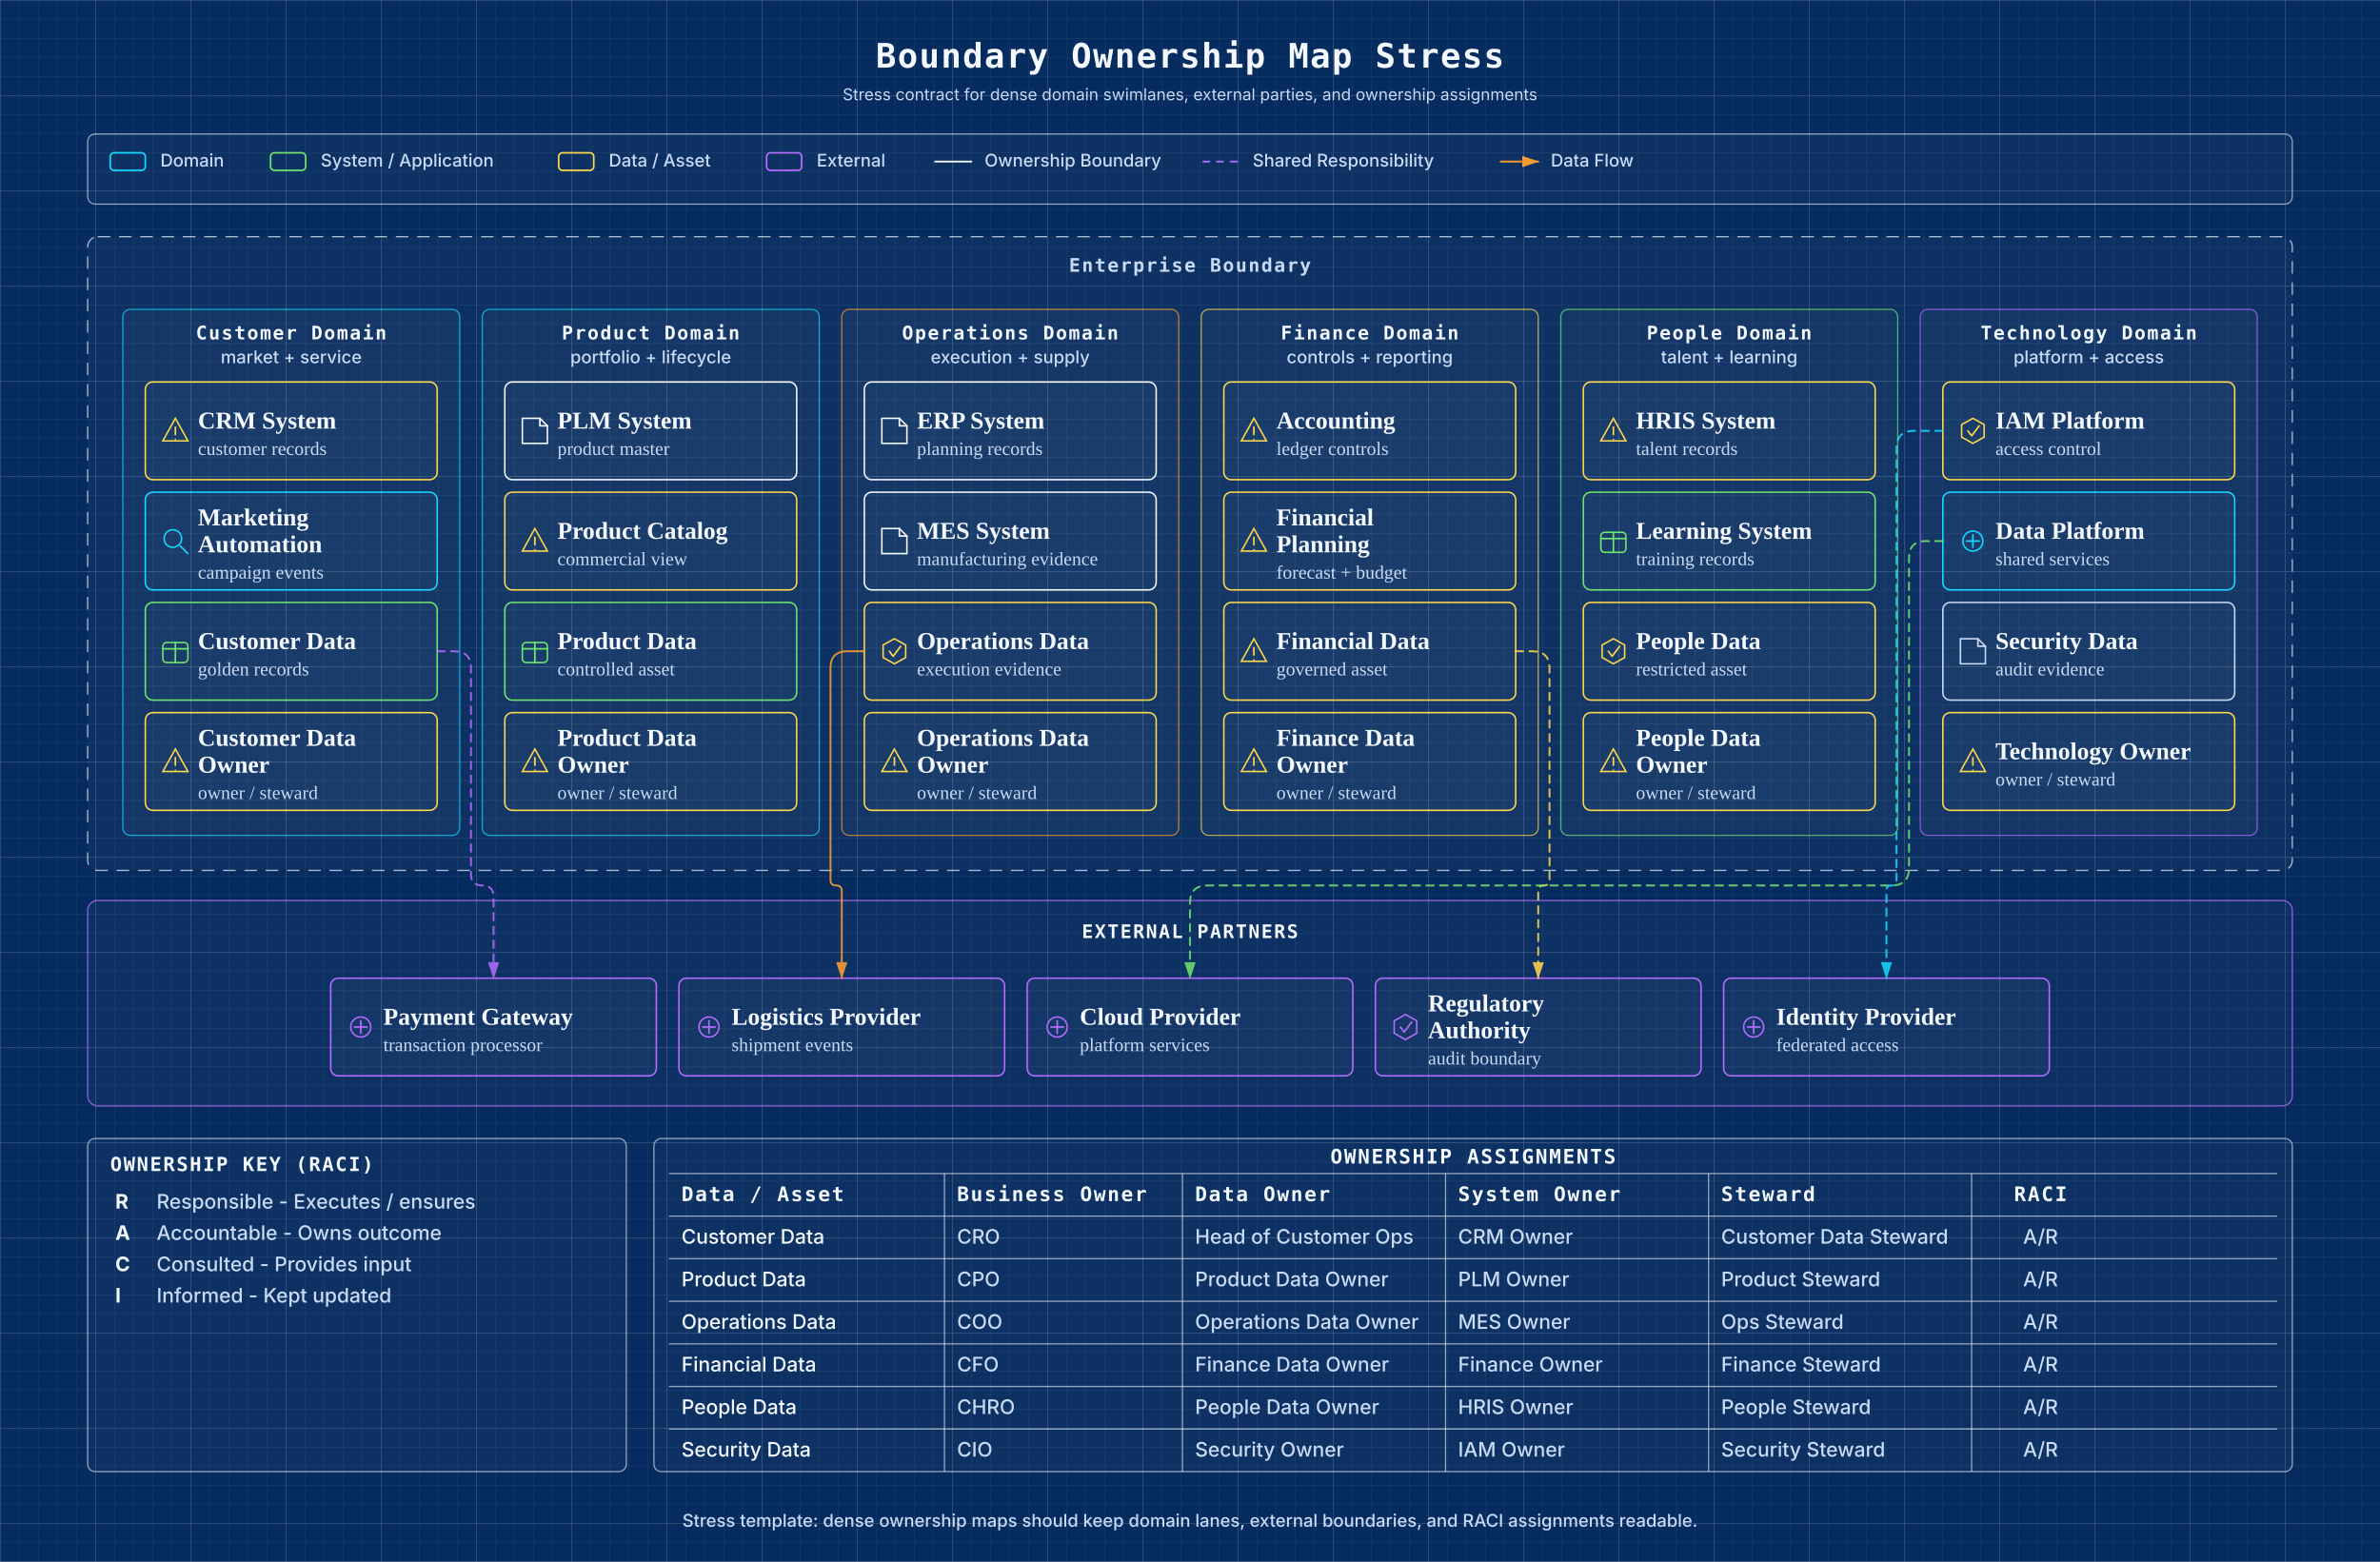
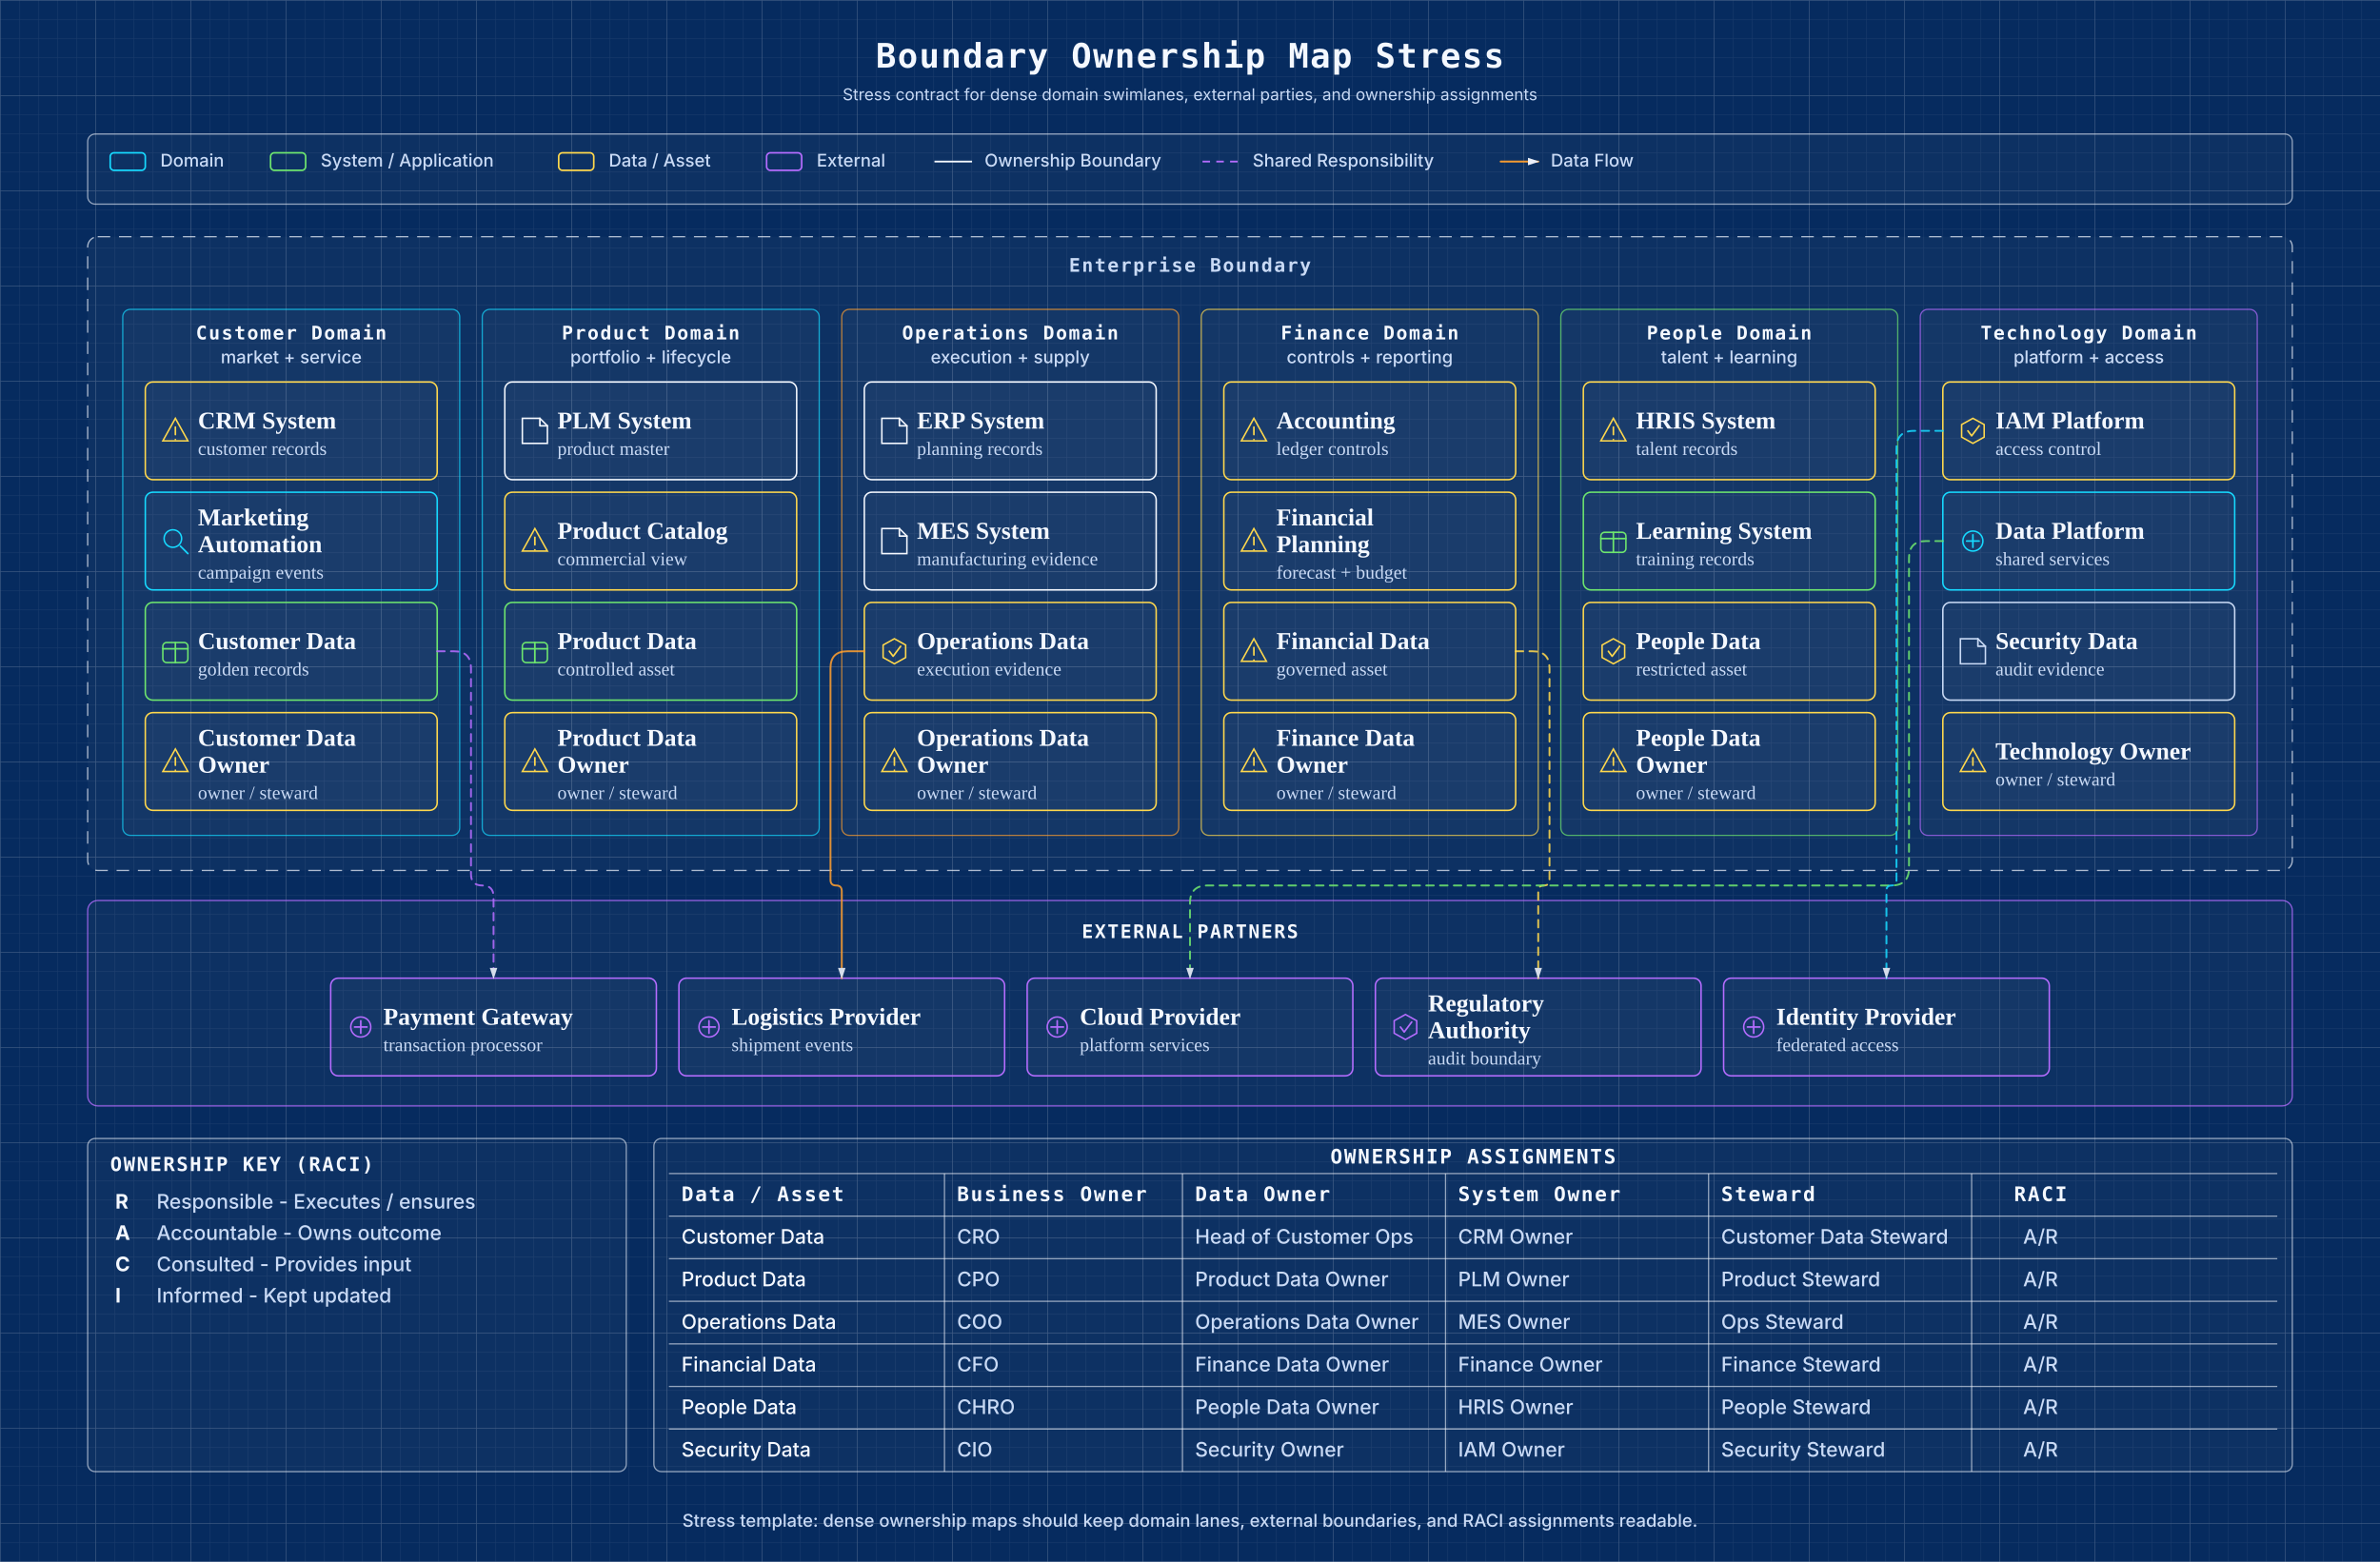
<svg xmlns="http://www.w3.org/2000/svg" width="1900" height="1247" viewBox="0 0 1900 1247" role="img" aria-label="Boundary Ownership Map Stress" data-style="accent-blueprint" data-diagram-type="boundary_ownership_map" data-variant="domain_ownership_matrix">
  <defs>
    <pattern id="blueprint-grid-small" width="15.2" height="15.2" patternUnits="userSpaceOnUse">
      <path d="M 15.2 0 H 0 V 15.2" fill="none" stroke="#FFFFFF" stroke-opacity="0.08" stroke-width="0.89" />
    </pattern>
    <pattern id="blueprint-grid" width="76" height="76" patternUnits="userSpaceOnUse">
      <rect width="76" height="76" fill="url(#blueprint-grid-small)" />
      <path d="M 76 0 H 0 V 76" fill="none" stroke="#FFFFFF" stroke-opacity="0.14" stroke-width="1.27" />
    </pattern>
-     <marker id="arrow" markerWidth="10" markerHeight="10" refX="8.5" refY="3" orient="auto" markerUnits="strokeWidth">
-       <path d="M0,0 L0,6 L9,3 z" fill="context-stroke" />
+     <marker id="arrow" markerWidth="9" markerHeight="9" refX="8.2" refY="3" orient="auto" markerUnits="userSpaceOnUse">
+       <path d="M0,0 L0,6 L9,3 z" fill="#F4F8FF" />
    </marker>
-     <marker id="arrow-fanout" markerWidth="10" markerHeight="10" refX="8.5" refY="3" orient="auto" markerUnits="strokeWidth">
-       <path d="M0,0 L0,6 L9,3 z" fill="context-stroke" />
+     <marker id="arrow-fanout" markerWidth="9" markerHeight="9" refX="8.2" refY="3" orient="auto" markerUnits="userSpaceOnUse">
+       <path d="M0,0 L0,6 L9,3 z" fill="#FF9F2E" />
    </marker>
-     <marker id="arrow-fanin" markerWidth="10" markerHeight="10" refX="8.5" refY="3" orient="auto" markerUnits="strokeWidth">
-       <path d="M0,0 L0,6 L9,3 z" fill="context-stroke" />
+     <marker id="arrow-fanin" markerWidth="9" markerHeight="9" refX="8.2" refY="3" orient="auto" markerUnits="userSpaceOnUse">
+       <path d="M0,0 L0,6 L9,3 z" fill="#6EE66E" />
    </marker>
    <style>
-     [data-style="accent-blueprint"] .title{font:700 27px IBM Plex Mono,JetBrains Mono,Consolas,monospace;fill:#F4F8FF;letter-spacing:.04em;text-transform:uppercase}
-     [data-style="accent-blueprint"] .subtitle{font:400 13px IBM Plex Sans,Inter,Roboto Condensed,DIN,Segoe UI,Aptos,Arial,sans-serif;fill:#C9DAF5}
-     [data-style="accent-blueprint"] .group-label{font:700 15px IBM Plex Mono,JetBrains Mono,Consolas,monospace;fill:#C9DAF5;letter-spacing:.08em;text-transform:uppercase}
-     [data-style="accent-blueprint"] .card-title{font:700 17px IBM Plex Sans,Inter,Roboto Condensed,DIN,Segoe UI,Aptos,Arial,sans-serif;fill:#F4F8FF}
-     [data-style="accent-blueprint"] .card-sub{font:500 13px IBM Plex Sans,Inter,Roboto Condensed,DIN,Segoe UI,Aptos,Arial,sans-serif;fill:#C9DAF5}
-     [data-style="accent-blueprint"] .edge{fill:none;stroke:#F4F8FF;stroke-width:1.5;stroke-linecap:round;stroke-linejoin:round;opacity:0.88}
-     [data-style="accent-blueprint"] .fanout{stroke:#FF9F2E;opacity:0.9}
-     [data-style="accent-blueprint"] .fanin{stroke:#6EE66E;opacity:0.9}
-     [data-style="accent-blueprint"] .route-shared{marker-end:none}
-     [data-style="accent-blueprint"] .edge-dashed{stroke-dasharray:6 5;opacity:0.68}
-     [data-style="accent-blueprint"] .note{font:500 14px IBM Plex Sans,Inter,Roboto Condensed,DIN,Segoe UI,Aptos,Arial,sans-serif;fill:#C9DAF5}
-     [data-style="accent-blueprint"] .mono{font-family:IBM Plex Mono,JetBrains Mono,Consolas,monospace}
-     [data-style="accent-blueprint"] .table-header{font:700 15.5px IBM Plex Mono,JetBrains Mono,Consolas,monospace;fill:#F4F8FF;letter-spacing:.08em;text-transform:uppercase}
-     [data-style="accent-blueprint"] .table-cell{font:500 17px IBM Plex Sans,Inter,Roboto Condensed,DIN,Segoe UI,Aptos,Arial,sans-serif;fill:#F4F8FF}
-     [data-style="accent-blueprint"] .table-cell-secondary{font:500 17px IBM Plex Sans,Inter,Roboto Condensed,DIN,Segoe UI,Aptos,Arial,sans-serif;fill:#C9DAF5}
-     [data-style="accent-blueprint"] .info-panel-title{font:700 15px IBM Plex Mono,JetBrains Mono,Consolas,monospace;fill:#F4F8FF;letter-spacing:.08em;text-transform:uppercase}
-     [data-style="accent-blueprint"] .info-panel-item{font:500 14px IBM Plex Sans,Inter,Roboto Condensed,DIN,Segoe UI,Aptos,Arial,sans-serif;fill:#C9DAF5}
-     [data-style="accent-blueprint"] .tree-level-label{font:700 15px IBM Plex Mono,JetBrains Mono,Consolas,monospace;fill:#C9DAF5;letter-spacing:.08em;text-transform:uppercase}
-     [data-style="accent-blueprint"] .hub-label{font:700 15px IBM Plex Mono,JetBrains Mono,Consolas,monospace;fill:#C9DAF5;letter-spacing:.08em;text-transform:uppercase}
-     [data-style="accent-blueprint"] .icon-line{fill:none;stroke-width:1.3;stroke-linecap:round;stroke-linejoin:round}
+     [data-style=accent-blueprint] .title{font:700 27px IBM Plex Mono,JetBrains Mono,Consolas,monospace;fill:#F4F8FF;letter-spacing:.04em;text-transform:uppercase}
+     [data-style=accent-blueprint] .subtitle{font:400 13px IBM Plex Sans,Inter,Roboto Condensed,DIN,Segoe UI,Aptos,Arial,sans-serif;fill:#C9DAF5}
+     [data-style=accent-blueprint] .group-label{font:700 15px IBM Plex Mono,JetBrains Mono,Consolas,monospace;fill:#C9DAF5;letter-spacing:.08em;text-transform:uppercase}
+     [data-style=accent-blueprint] .card-title{font:700 17px IBM Plex Sans,Inter,Roboto Condensed,DIN,Segoe UI,Aptos,Arial,sans-serif;fill:#F4F8FF}
+     [data-style=accent-blueprint] .card-sub{font:500 13px IBM Plex Sans,Inter,Roboto Condensed,DIN,Segoe UI,Aptos,Arial,sans-serif;fill:#C9DAF5}
+     [data-style=accent-blueprint] .edge{fill:none;stroke:#F4F8FF;stroke-width:1.5;stroke-linecap:round;stroke-linejoin:round;opacity:0.88}
+     [data-style=accent-blueprint] .fanout{stroke:#FF9F2E;opacity:0.9}
+     [data-style=accent-blueprint] .fanin{stroke:#6EE66E;opacity:0.9}
+     [data-style=accent-blueprint] .route-shared{marker-end:none}
+     [data-style=accent-blueprint] .edge-dashed{stroke-dasharray:6 5;opacity:0.68}
+     [data-style=accent-blueprint] .note{font:500 14px IBM Plex Sans,Inter,Roboto Condensed,DIN,Segoe UI,Aptos,Arial,sans-serif;fill:#C9DAF5}
+     [data-style=accent-blueprint] .mono{font-family:IBM Plex Mono,JetBrains Mono,Consolas,monospace}
+     [data-style=accent-blueprint] .table-header{font:700 15.5px IBM Plex Mono,JetBrains Mono,Consolas,monospace;fill:#F4F8FF;letter-spacing:.08em;text-transform:uppercase}
+     [data-style=accent-blueprint] .table-cell{font:500 17px IBM Plex Sans,Inter,Roboto Condensed,DIN,Segoe UI,Aptos,Arial,sans-serif;fill:#F4F8FF}
+     [data-style=accent-blueprint] .table-cell-secondary{font:500 17px IBM Plex Sans,Inter,Roboto Condensed,DIN,Segoe UI,Aptos,Arial,sans-serif;fill:#C9DAF5}
+     [data-style=accent-blueprint] .info-panel-title{font:700 15px IBM Plex Mono,JetBrains Mono,Consolas,monospace;fill:#F4F8FF;letter-spacing:.08em;text-transform:uppercase}
+     [data-style=accent-blueprint] .info-panel-item{font:500 14px IBM Plex Sans,Inter,Roboto Condensed,DIN,Segoe UI,Aptos,Arial,sans-serif;fill:#C9DAF5}
+     [data-style=accent-blueprint] .tree-level-label{font:700 15px IBM Plex Mono,JetBrains Mono,Consolas,monospace;fill:#C9DAF5;letter-spacing:.08em;text-transform:uppercase}
+     [data-style=accent-blueprint] .hub-label{font:700 15px IBM Plex Mono,JetBrains Mono,Consolas,monospace;fill:#C9DAF5;letter-spacing:.08em;text-transform:uppercase}
+     [data-style=accent-blueprint] .icon-line{fill:none;stroke-width:1.3;stroke-linecap:round;stroke-linejoin:round}
  </style>
  </defs>
  <rect x="0" y="0" width="1900" height="1247" rx="0" fill="#062B5F" />
  <rect x="0" y="0" width="1900" height="1247" rx="0" fill="url(#blueprint-grid)" opacity="1" />
  <text x="950.0" y="54" text-anchor="middle" class="title">Boundary Ownership Map Stress</text>
  <text x="950.0" y="80.0" text-anchor="middle" class="subtitle">Stress contract for dense domain swimlanes, external parties, and ownership assignments</text>
  <rect x="70" y="107" width="1760" height="56" rx="6" fill="#FFFFFF" fill-opacity="0.03" stroke="#F4F8FF" stroke-opacity="0.58" stroke-width="1" />
  <rect x="88" y="122" width="28" height="14" rx="3" fill="none" stroke="#16D9FF" stroke-width="1.3" />
  <text x="128" y="133" class="note" style="font-size:14px">Domain</text>
  <rect x="216" y="122" width="28" height="14" rx="3" fill="none" stroke="#6EE66E" stroke-width="1.3" />
  <text x="256" y="133" class="note" style="font-size:14px">System / Application</text>
  <rect x="446" y="122" width="28" height="14" rx="3" fill="none" stroke="#FFD84D" stroke-width="1.3" />
  <text x="486" y="133" class="note" style="font-size:14px">Data / Asset</text>
  <rect x="612" y="122" width="28" height="14" rx="3" fill="none" stroke="#B56CFF" stroke-width="1.3" />
  <text x="652" y="133" class="note" style="font-size:14px">External</text>
  <line x1="746" y1="129" x2="776" y2="129" stroke="#F4F8FF" stroke-width="1.4" />
  <text x="786" y="133" class="note" style="font-size:14px">Ownership Boundary</text>
  <line x1="960" y1="129" x2="990" y2="129" stroke="#B56CFF" stroke-width="1.4" stroke-dasharray="6 5" />
  <text x="1000" y="133" class="note" style="font-size:14px">Shared Responsibility</text>
-   <path d="M 1198 129 L 1228 129" class="edge" marker-end="url(#arrow)" style="stroke:#FF9F2E;opacity:0.95" />
+   <path d="M 1198 129 L 1228 129" class="edge" fill="none" marker-end="url(#arrow)" style="stroke:#FF9F2E;opacity:0.95" />
  <text x="1238" y="133" class="note" style="font-size:14px">Data Flow</text>
  <rect x="70" y="189" width="1760" height="506" rx="8" fill="#FFFFFF" fill-opacity="0.03" stroke="#F4F8FF" stroke-opacity="0.7" stroke-width="1" stroke-dasharray="10 7" />
  <text x="950.0" y="217" text-anchor="middle" class="group-label">Enterprise Boundary</text>
  <rect x="98.0" y="247" width="269.0" height="420" rx="6" fill="#FFFFFF" fill-opacity="0.03" stroke="#16D9FF" stroke-opacity="0.7" stroke-width="1" />
  <text x="232.5" y="271" text-anchor="middle" class="group-label" style="fill:#F4F8FF">Customer Domain</text>
  <text x="232.5" y="290" text-anchor="middle" class="note" style="font-size:14px">market + service</text>
  <g id="matrix-item-crm" class="boundary-matrix-item" data-kind="registry">
    <rect x="116.0" y="305" width="233.0" height="78" rx="6" fill="#FFFFFF" fill-opacity="0.03" stroke="#FFD84D" stroke-width="1.2" />
    <path d="M140.0,334.0 L150.0,352.0 H130.0 Z" fill="none" stroke="#FFD84D" stroke-width="1.2" />
    <path d="M140.0,341.0 V347.0 M140.0,351.0 V351.0" class="icon-line" stroke="#FFD84D" />
    <text x="158.0" y="342.22" text-anchor="start" class="matrix-title" style="font-size:19.4px;font-weight:700;fill:#F4F8FF">CRM System</text>
    <text x="158.0" y="363.22" text-anchor="start" class="matrix-sub" style="font-size:15px;font-weight:500;fill:#C9DAF5">customer records</text>
  </g>
  <g id="matrix-item-marketing" class="boundary-matrix-item" data-kind="query">
    <rect x="116.0" y="393" width="233.0" height="78" rx="6" fill="#FFFFFF" fill-opacity="0.03" stroke="#16D9FF" stroke-width="1.2" />
    <circle cx="138.0" cy="430.0" r="7" fill="none" stroke="#16D9FF" stroke-width="1.2" />
    <path d="M144.0,436.0 L150.0,442.0" class="icon-line" stroke="#16D9FF" />
    <text x="158.0" y="419.5" text-anchor="start" class="matrix-title" style="font-size:19.4px;font-weight:700;fill:#F4F8FF">Marketing</text>
    <text x="158.0" y="440.94" text-anchor="start" class="matrix-title" style="font-size:19.4px;font-weight:700;fill:#F4F8FF">Automation</text>
    <text x="158.0" y="461.94" text-anchor="start" class="matrix-sub" style="font-size:15px;font-weight:500;fill:#C9DAF5">campaign events</text>
  </g>
  <g id="matrix-item-customer_data" class="boundary-matrix-item" data-kind="package">
    <rect x="116.0" y="481" width="233.0" height="78" rx="6" fill="#FFFFFF" fill-opacity="0.03" stroke="#6EE66E" stroke-width="1.2" />
    <rect x="130.0" y="513.0" width="20" height="16" rx="3" fill="none" stroke="#6EE66E" stroke-width="1.2" />
    <path d="M130.0,518.0 H150.0 M140.0,513.0 V529.0" class="icon-line" stroke="#6EE66E" />
    <text x="158.0" y="518.22" text-anchor="start" class="matrix-title" style="font-size:19.4px;font-weight:700;fill:#F4F8FF">Customer Data</text>
    <text x="158.0" y="539.22" text-anchor="start" class="matrix-sub" style="font-size:15px;font-weight:500;fill:#C9DAF5">golden records</text>
  </g>
  <g id="matrix-item-customer_owner" class="boundary-matrix-item" data-kind="quality">
    <rect x="116.0" y="569" width="233.0" height="78" rx="6" fill="#FFFFFF" fill-opacity="0.03" stroke="#FFD84D" stroke-width="1.2" />
    <path d="M140.0,598.0 L150.0,616.0 H130.0 Z" fill="none" stroke="#FFD84D" stroke-width="1.2" />
    <path d="M140.0,605.0 V611.0 M140.0,615.0 V615.0" class="icon-line" stroke="#FFD84D" />
    <text x="158.0" y="595.5" text-anchor="start" class="matrix-title" style="font-size:19.4px;font-weight:700;fill:#F4F8FF">Customer Data</text>
    <text x="158.0" y="616.94" text-anchor="start" class="matrix-title" style="font-size:19.4px;font-weight:700;fill:#F4F8FF">Owner</text>
    <text x="158.0" y="637.94" text-anchor="start" class="matrix-sub" style="font-size:15px;font-weight:500;fill:#C9DAF5">owner / steward</text>
  </g>
  <rect x="385.0" y="247" width="269.0" height="420" rx="6" fill="#FFFFFF" fill-opacity="0.03" stroke="#16D9FF" stroke-opacity="0.7" stroke-width="1" />
  <text x="519.5" y="271" text-anchor="middle" class="group-label" style="fill:#F4F8FF">Product Domain</text>
  <text x="519.5" y="290" text-anchor="middle" class="note" style="font-size:14px">portfolio + lifecycle</text>
  <g id="matrix-item-plm" class="boundary-matrix-item" data-kind="source">
    <rect x="403.0" y="305" width="233.0" height="78" rx="6" fill="#FFFFFF" fill-opacity="0.03" stroke="#F4F8FF" stroke-width="1.2" />
    <path d="M417.0,334.0 H431.0 L437.0,340.0 V354.0 H417.0 Z" fill="none" stroke="#F4F8FF" stroke-width="1.2" />
    <path d="M431.0,334.0 V340.0 H437.0" class="icon-line" stroke="#F4F8FF" />
    <text x="445.0" y="342.22" text-anchor="start" class="matrix-title" style="font-size:19.4px;font-weight:700;fill:#F4F8FF">PLM System</text>
    <text x="445.0" y="363.22" text-anchor="start" class="matrix-sub" style="font-size:15px;font-weight:500;fill:#C9DAF5">product master</text>
  </g>
  <g id="matrix-item-product_catalog" class="boundary-matrix-item" data-kind="registry">
    <rect x="403.0" y="393" width="233.0" height="78" rx="6" fill="#FFFFFF" fill-opacity="0.03" stroke="#FFD84D" stroke-width="1.2" />
    <path d="M427.0,422.0 L437.0,440.0 H417.0 Z" fill="none" stroke="#FFD84D" stroke-width="1.2" />
    <path d="M427.0,429.0 V435.0 M427.0,439.0 V439.0" class="icon-line" stroke="#FFD84D" />
    <text x="445.0" y="430.22" text-anchor="start" class="matrix-title" style="font-size:19.4px;font-weight:700;fill:#F4F8FF">Product Catalog</text>
    <text x="445.0" y="451.22" text-anchor="start" class="matrix-sub" style="font-size:15px;font-weight:500;fill:#C9DAF5">commercial view</text>
  </g>
  <g id="matrix-item-product_data" class="boundary-matrix-item" data-kind="package">
    <rect x="403.0" y="481" width="233.0" height="78" rx="6" fill="#FFFFFF" fill-opacity="0.03" stroke="#6EE66E" stroke-width="1.2" />
    <rect x="417.0" y="513.0" width="20" height="16" rx="3" fill="none" stroke="#6EE66E" stroke-width="1.2" />
    <path d="M417.0,518.0 H437.0 M427.0,513.0 V529.0" class="icon-line" stroke="#6EE66E" />
    <text x="445.0" y="518.22" text-anchor="start" class="matrix-title" style="font-size:19.4px;font-weight:700;fill:#F4F8FF">Product Data</text>
    <text x="445.0" y="539.22" text-anchor="start" class="matrix-sub" style="font-size:15px;font-weight:500;fill:#C9DAF5">controlled asset</text>
  </g>
  <g id="matrix-item-product_owner" class="boundary-matrix-item" data-kind="quality">
    <rect x="403.0" y="569" width="233.0" height="78" rx="6" fill="#FFFFFF" fill-opacity="0.03" stroke="#FFD84D" stroke-width="1.2" />
    <path d="M427.0,598.0 L437.0,616.0 H417.0 Z" fill="none" stroke="#FFD84D" stroke-width="1.2" />
    <path d="M427.0,605.0 V611.0 M427.0,615.0 V615.0" class="icon-line" stroke="#FFD84D" />
    <text x="445.0" y="595.5" text-anchor="start" class="matrix-title" style="font-size:19.4px;font-weight:700;fill:#F4F8FF">Product Data</text>
    <text x="445.0" y="616.94" text-anchor="start" class="matrix-title" style="font-size:19.4px;font-weight:700;fill:#F4F8FF">Owner</text>
    <text x="445.0" y="637.94" text-anchor="start" class="matrix-sub" style="font-size:15px;font-weight:500;fill:#C9DAF5">owner / steward</text>
  </g>
  <rect x="672.0" y="247" width="269.0" height="420" rx="6" fill="#FFFFFF" fill-opacity="0.03" stroke="#FF9F2E" stroke-opacity="0.7" stroke-width="1" />
  <text x="806.5" y="271" text-anchor="middle" class="group-label" style="fill:#F4F8FF">Operations Domain</text>
  <text x="806.5" y="290" text-anchor="middle" class="note" style="font-size:14px">execution + supply</text>
  <g id="matrix-item-erp" class="boundary-matrix-item" data-kind="source">
    <rect x="690.0" y="305" width="233.0" height="78" rx="6" fill="#FFFFFF" fill-opacity="0.03" stroke="#F4F8FF" stroke-width="1.2" />
    <path d="M704.0,334.0 H718.0 L724.0,340.0 V354.0 H704.0 Z" fill="none" stroke="#F4F8FF" stroke-width="1.2" />
    <path d="M718.0,334.0 V340.0 H724.0" class="icon-line" stroke="#F4F8FF" />
    <text x="732.0" y="342.22" text-anchor="start" class="matrix-title" style="font-size:19.4px;font-weight:700;fill:#F4F8FF">ERP System</text>
    <text x="732.0" y="363.22" text-anchor="start" class="matrix-sub" style="font-size:15px;font-weight:500;fill:#C9DAF5">planning records</text>
  </g>
  <g id="matrix-item-mes" class="boundary-matrix-item" data-kind="source">
    <rect x="690.0" y="393" width="233.0" height="78" rx="6" fill="#FFFFFF" fill-opacity="0.03" stroke="#F4F8FF" stroke-width="1.2" />
    <path d="M704.0,422.0 H718.0 L724.0,428.0 V442.0 H704.0 Z" fill="none" stroke="#F4F8FF" stroke-width="1.2" />
    <path d="M718.0,422.0 V428.0 H724.0" class="icon-line" stroke="#F4F8FF" />
    <text x="732.0" y="430.22" text-anchor="start" class="matrix-title" style="font-size:19.4px;font-weight:700;fill:#F4F8FF">MES System</text>
    <text x="732.0" y="451.22" text-anchor="start" class="matrix-sub" style="font-size:15px;font-weight:500;fill:#C9DAF5">manufacturing evidence</text>
  </g>
  <g id="matrix-item-operations_data" class="boundary-matrix-item" data-kind="risk">
    <rect x="690.0" y="481" width="233.0" height="78" rx="6" fill="#FFFFFF" fill-opacity="0.03" stroke="#FFD84D" stroke-width="1.2" />
    <path d="M714.0,510.0 L723.0,515.0 V525.0 L714.0,530.0 L705.0,525.0 V515.0 Z" fill="none" stroke="#FFD84D" stroke-width="1.2" />
    <path d="M710.0,520.0 L713.0,524.0 L719.0,516.0" class="icon-line" stroke="#FFD84D" />
    <text x="732.0" y="518.22" text-anchor="start" class="matrix-title" style="font-size:19.4px;font-weight:700;fill:#F4F8FF">Operations Data</text>
    <text x="732.0" y="539.22" text-anchor="start" class="matrix-sub" style="font-size:15px;font-weight:500;fill:#C9DAF5">execution evidence</text>
  </g>
  <g id="matrix-item-operations_owner" class="boundary-matrix-item" data-kind="quality">
    <rect x="690.0" y="569" width="233.0" height="78" rx="6" fill="#FFFFFF" fill-opacity="0.03" stroke="#FFD84D" stroke-width="1.2" />
    <path d="M714.0,598.0 L724.0,616.0 H704.0 Z" fill="none" stroke="#FFD84D" stroke-width="1.2" />
    <path d="M714.0,605.0 V611.0 M714.0,615.0 V615.0" class="icon-line" stroke="#FFD84D" />
    <text x="732.0" y="595.5" text-anchor="start" class="matrix-title" style="font-size:19.4px;font-weight:700;fill:#F4F8FF">Operations Data</text>
    <text x="732.0" y="616.94" text-anchor="start" class="matrix-title" style="font-size:19.4px;font-weight:700;fill:#F4F8FF">Owner</text>
    <text x="732.0" y="637.94" text-anchor="start" class="matrix-sub" style="font-size:15px;font-weight:500;fill:#C9DAF5">owner / steward</text>
  </g>
  <rect x="959.0" y="247" width="269.0" height="420" rx="6" fill="#FFFFFF" fill-opacity="0.03" stroke="#FFD84D" stroke-opacity="0.7" stroke-width="1" />
  <text x="1093.5" y="271" text-anchor="middle" class="group-label" style="fill:#F4F8FF">Finance Domain</text>
  <text x="1093.5" y="290" text-anchor="middle" class="note" style="font-size:14px">controls + reporting</text>
  <g id="matrix-item-accounting" class="boundary-matrix-item" data-kind="quality">
    <rect x="977.0" y="305" width="233.0" height="78" rx="6" fill="#FFFFFF" fill-opacity="0.03" stroke="#FFD84D" stroke-width="1.2" />
    <path d="M1001.0,334.0 L1011.0,352.0 H991.0 Z" fill="none" stroke="#FFD84D" stroke-width="1.2" />
    <path d="M1001.0,341.0 V347.0 M1001.0,351.0 V351.0" class="icon-line" stroke="#FFD84D" />
    <text x="1019.0" y="342.22" text-anchor="start" class="matrix-title" style="font-size:19.4px;font-weight:700;fill:#F4F8FF">Accounting</text>
    <text x="1019.0" y="363.22" text-anchor="start" class="matrix-sub" style="font-size:15px;font-weight:500;fill:#C9DAF5">ledger controls</text>
  </g>
  <g id="matrix-item-finance_planning" class="boundary-matrix-item" data-kind="quality">
    <rect x="977.0" y="393" width="233.0" height="78" rx="6" fill="#FFFFFF" fill-opacity="0.03" stroke="#FFD84D" stroke-width="1.2" />
    <path d="M1001.0,422.0 L1011.0,440.0 H991.0 Z" fill="none" stroke="#FFD84D" stroke-width="1.2" />
    <path d="M1001.0,429.0 V435.0 M1001.0,439.0 V439.0" class="icon-line" stroke="#FFD84D" />
    <text x="1019.0" y="419.5" text-anchor="start" class="matrix-title" style="font-size:19.4px;font-weight:700;fill:#F4F8FF">Financial</text>
    <text x="1019.0" y="440.94" text-anchor="start" class="matrix-title" style="font-size:19.4px;font-weight:700;fill:#F4F8FF">Planning</text>
    <text x="1019.0" y="461.94" text-anchor="start" class="matrix-sub" style="font-size:15px;font-weight:500;fill:#C9DAF5">forecast + budget</text>
  </g>
  <g id="matrix-item-financial_data" class="boundary-matrix-item" data-kind="quality">
    <rect x="977.0" y="481" width="233.0" height="78" rx="6" fill="#FFFFFF" fill-opacity="0.03" stroke="#FFD84D" stroke-width="1.2" />
    <path d="M1001.0,510.0 L1011.0,528.0 H991.0 Z" fill="none" stroke="#FFD84D" stroke-width="1.2" />
    <path d="M1001.0,517.0 V523.0 M1001.0,527.0 V527.0" class="icon-line" stroke="#FFD84D" />
    <text x="1019.0" y="518.22" text-anchor="start" class="matrix-title" style="font-size:19.4px;font-weight:700;fill:#F4F8FF">Financial Data</text>
    <text x="1019.0" y="539.22" text-anchor="start" class="matrix-sub" style="font-size:15px;font-weight:500;fill:#C9DAF5">governed asset</text>
  </g>
  <g id="matrix-item-finance_owner" class="boundary-matrix-item" data-kind="quality">
    <rect x="977.0" y="569" width="233.0" height="78" rx="6" fill="#FFFFFF" fill-opacity="0.03" stroke="#FFD84D" stroke-width="1.2" />
    <path d="M1001.0,598.0 L1011.0,616.0 H991.0 Z" fill="none" stroke="#FFD84D" stroke-width="1.2" />
    <path d="M1001.0,605.0 V611.0 M1001.0,615.0 V615.0" class="icon-line" stroke="#FFD84D" />
    <text x="1019.0" y="595.5" text-anchor="start" class="matrix-title" style="font-size:19.4px;font-weight:700;fill:#F4F8FF">Finance Data</text>
    <text x="1019.0" y="616.94" text-anchor="start" class="matrix-title" style="font-size:19.4px;font-weight:700;fill:#F4F8FF">Owner</text>
    <text x="1019.0" y="637.94" text-anchor="start" class="matrix-sub" style="font-size:15px;font-weight:500;fill:#C9DAF5">owner / steward</text>
  </g>
  <rect x="1246.0" y="247" width="269.0" height="420" rx="6" fill="#FFFFFF" fill-opacity="0.03" stroke="#6EE66E" stroke-opacity="0.7" stroke-width="1" />
  <text x="1380.5" y="271" text-anchor="middle" class="group-label" style="fill:#F4F8FF">People Domain</text>
  <text x="1380.5" y="290" text-anchor="middle" class="note" style="font-size:14px">talent + learning</text>
  <g id="matrix-item-hris" class="boundary-matrix-item" data-kind="registry">
    <rect x="1264.0" y="305" width="233.0" height="78" rx="6" fill="#FFFFFF" fill-opacity="0.03" stroke="#FFD84D" stroke-width="1.2" />
    <path d="M1288.0,334.0 L1298.0,352.0 H1278.0 Z" fill="none" stroke="#FFD84D" stroke-width="1.2" />
    <path d="M1288.0,341.0 V347.0 M1288.0,351.0 V351.0" class="icon-line" stroke="#FFD84D" />
    <text x="1306.0" y="342.22" text-anchor="start" class="matrix-title" style="font-size:19.4px;font-weight:700;fill:#F4F8FF">HRIS System</text>
    <text x="1306.0" y="363.22" text-anchor="start" class="matrix-sub" style="font-size:15px;font-weight:500;fill:#C9DAF5">talent records</text>
  </g>
  <g id="matrix-item-lms" class="boundary-matrix-item" data-kind="package">
    <rect x="1264.0" y="393" width="233.0" height="78" rx="6" fill="#FFFFFF" fill-opacity="0.03" stroke="#6EE66E" stroke-width="1.2" />
    <rect x="1278.0" y="425.0" width="20" height="16" rx="3" fill="none" stroke="#6EE66E" stroke-width="1.2" />
    <path d="M1278.0,430.0 H1298.0 M1288.0,425.0 V441.0" class="icon-line" stroke="#6EE66E" />
    <text x="1306.0" y="430.22" text-anchor="start" class="matrix-title" style="font-size:19.4px;font-weight:700;fill:#F4F8FF">Learning System</text>
    <text x="1306.0" y="451.22" text-anchor="start" class="matrix-sub" style="font-size:15px;font-weight:500;fill:#C9DAF5">training records</text>
  </g>
  <g id="matrix-item-people_data" class="boundary-matrix-item" data-kind="risk">
    <rect x="1264.0" y="481" width="233.0" height="78" rx="6" fill="#FFFFFF" fill-opacity="0.03" stroke="#FFD84D" stroke-width="1.2" />
    <path d="M1288.0,510.0 L1297.0,515.0 V525.0 L1288.0,530.0 L1279.0,525.0 V515.0 Z" fill="none" stroke="#FFD84D" stroke-width="1.2" />
    <path d="M1284.0,520.0 L1287.0,524.0 L1293.0,516.0" class="icon-line" stroke="#FFD84D" />
    <text x="1306.0" y="518.22" text-anchor="start" class="matrix-title" style="font-size:19.4px;font-weight:700;fill:#F4F8FF">People Data</text>
    <text x="1306.0" y="539.22" text-anchor="start" class="matrix-sub" style="font-size:15px;font-weight:500;fill:#C9DAF5">restricted asset</text>
  </g>
  <g id="matrix-item-people_owner" class="boundary-matrix-item" data-kind="quality">
    <rect x="1264.0" y="569" width="233.0" height="78" rx="6" fill="#FFFFFF" fill-opacity="0.03" stroke="#FFD84D" stroke-width="1.2" />
    <path d="M1288.0,598.0 L1298.0,616.0 H1278.0 Z" fill="none" stroke="#FFD84D" stroke-width="1.2" />
    <path d="M1288.0,605.0 V611.0 M1288.0,615.0 V615.0" class="icon-line" stroke="#FFD84D" />
    <text x="1306.0" y="595.5" text-anchor="start" class="matrix-title" style="font-size:19.4px;font-weight:700;fill:#F4F8FF">People Data</text>
    <text x="1306.0" y="616.94" text-anchor="start" class="matrix-title" style="font-size:19.4px;font-weight:700;fill:#F4F8FF">Owner</text>
    <text x="1306.0" y="637.94" text-anchor="start" class="matrix-sub" style="font-size:15px;font-weight:500;fill:#C9DAF5">owner / steward</text>
  </g>
  <rect x="1533.0" y="247" width="269.0" height="420" rx="6" fill="#FFFFFF" fill-opacity="0.03" stroke="#B56CFF" stroke-opacity="0.7" stroke-width="1" />
  <text x="1667.5" y="271" text-anchor="middle" class="group-label" style="fill:#F4F8FF">Technology Domain</text>
  <text x="1667.5" y="290" text-anchor="middle" class="note" style="font-size:14px">platform + access</text>
  <g id="matrix-item-iam" class="boundary-matrix-item" data-kind="risk">
    <rect x="1551.0" y="305" width="233.0" height="78" rx="6" fill="#FFFFFF" fill-opacity="0.03" stroke="#FFD84D" stroke-width="1.2" />
    <path d="M1575.0,334.0 L1584.0,339.0 V349.0 L1575.0,354.0 L1566.0,349.0 V339.0 Z" fill="none" stroke="#FFD84D" stroke-width="1.2" />
    <path d="M1571.0,344.0 L1574.0,348.0 L1580.0,340.0" class="icon-line" stroke="#FFD84D" />
    <text x="1593.0" y="342.22" text-anchor="start" class="matrix-title" style="font-size:19.4px;font-weight:700;fill:#F4F8FF">IAM Platform</text>
    <text x="1593.0" y="363.22" text-anchor="start" class="matrix-sub" style="font-size:15px;font-weight:500;fill:#C9DAF5">access control</text>
  </g>
  <g id="matrix-item-data_platform" class="boundary-matrix-item" data-kind="hub">
    <rect x="1551.0" y="393" width="233.0" height="78" rx="6" fill="#FFFFFF" fill-opacity="0.03" stroke="#16D9FF" stroke-width="1.2" />
    <circle cx="1575.0" cy="432.0" r="8" fill="none" stroke="#16D9FF" stroke-width="1.2" />
    <path d="M1570.0,432.0 H1580.0 M1575.0,427.0 V437.0" class="icon-line" stroke="#16D9FF" />
    <text x="1593.0" y="430.22" text-anchor="start" class="matrix-title" style="font-size:19.4px;font-weight:700;fill:#F4F8FF">Data Platform</text>
    <text x="1593.0" y="451.22" text-anchor="start" class="matrix-sub" style="font-size:15px;font-weight:500;fill:#C9DAF5">shared services</text>
  </g>
  <g id="matrix-item-security_data" class="boundary-matrix-item" data-kind="evidence">
    <rect x="1551.0" y="481" width="233.0" height="78" rx="6" fill="#FFFFFF" fill-opacity="0.03" stroke="#C9DAF5" stroke-width="1.2" />
    <path d="M1565.0,510.0 H1579.0 L1585.0,516.0 V530.0 H1565.0 Z" fill="none" stroke="#C9DAF5" stroke-width="1.2" />
    <path d="M1579.0,510.0 V516.0 H1585.0" class="icon-line" stroke="#C9DAF5" />
    <text x="1593.0" y="518.22" text-anchor="start" class="matrix-title" style="font-size:19.4px;font-weight:700;fill:#F4F8FF">Security Data</text>
    <text x="1593.0" y="539.22" text-anchor="start" class="matrix-sub" style="font-size:15px;font-weight:500;fill:#C9DAF5">audit evidence</text>
  </g>
  <g id="matrix-item-technology_owner" class="boundary-matrix-item" data-kind="quality">
    <rect x="1551.0" y="569" width="233.0" height="78" rx="6" fill="#FFFFFF" fill-opacity="0.03" stroke="#FFD84D" stroke-width="1.2" />
    <path d="M1575.0,598.0 L1585.0,616.0 H1565.0 Z" fill="none" stroke="#FFD84D" stroke-width="1.2" />
    <path d="M1575.0,605.0 V611.0 M1575.0,615.0 V615.0" class="icon-line" stroke="#FFD84D" />
    <text x="1593.0" y="606.22" text-anchor="start" class="matrix-title" style="font-size:19.4px;font-weight:700;fill:#F4F8FF">Technology Owner</text>
    <text x="1593.0" y="627.22" text-anchor="start" class="matrix-sub" style="font-size:15px;font-weight:500;fill:#C9DAF5">owner / steward</text>
  </g>
  <rect x="70" y="719" width="1760" height="164" rx="8" fill="#FFFFFF" fill-opacity="0.03" stroke="#B56CFF" stroke-opacity="0.78" stroke-width="1" />
  <text x="950.0" y="749" text-anchor="middle" class="group-label" style="fill:#F4F8FF">EXTERNAL PARTNERS</text>
  <g id="matrix-item-payment_gateway" class="boundary-matrix-item" data-kind="object">
    <rect x="264.0" y="781" width="260" height="78" rx="6" fill="#FFFFFF" fill-opacity="0.03" stroke="#B56CFF" stroke-width="1.2" />
    <circle cx="288.0" cy="820.0" r="8" fill="none" stroke="#B56CFF" stroke-width="1.2" />
    <path d="M283.0,820.0 H293.0 M288.0,815.0 V825.0" class="icon-line" stroke="#B56CFF" />
    <text x="306.0" y="818.22" text-anchor="start" class="matrix-title" style="font-size:19.4px;font-weight:700;fill:#F4F8FF">Payment Gateway</text>
    <text x="306.0" y="839.22" text-anchor="start" class="matrix-sub" style="font-size:15px;font-weight:500;fill:#C9DAF5">transaction processor</text>
  </g>
  <g id="matrix-item-logistics_provider" class="boundary-matrix-item" data-kind="object">
    <rect x="542.0" y="781" width="260" height="78" rx="6" fill="#FFFFFF" fill-opacity="0.03" stroke="#B56CFF" stroke-width="1.2" />
    <circle cx="566.0" cy="820.0" r="8" fill="none" stroke="#B56CFF" stroke-width="1.2" />
    <path d="M561.0,820.0 H571.0 M566.0,815.0 V825.0" class="icon-line" stroke="#B56CFF" />
    <text x="584.0" y="818.22" text-anchor="start" class="matrix-title" style="font-size:19.4px;font-weight:700;fill:#F4F8FF">Logistics Provider</text>
    <text x="584.0" y="839.22" text-anchor="start" class="matrix-sub" style="font-size:15px;font-weight:500;fill:#C9DAF5">shipment events</text>
  </g>
  <g id="matrix-item-cloud_provider" class="boundary-matrix-item" data-kind="hub">
    <rect x="820.0" y="781" width="260" height="78" rx="6" fill="#FFFFFF" fill-opacity="0.03" stroke="#B56CFF" stroke-width="1.2" />
    <circle cx="844.0" cy="820.0" r="8" fill="none" stroke="#B56CFF" stroke-width="1.2" />
    <path d="M839.0,820.0 H849.0 M844.0,815.0 V825.0" class="icon-line" stroke="#B56CFF" />
    <text x="862.0" y="818.22" text-anchor="start" class="matrix-title" style="font-size:19.4px;font-weight:700;fill:#F4F8FF">Cloud Provider</text>
    <text x="862.0" y="839.22" text-anchor="start" class="matrix-sub" style="font-size:15px;font-weight:500;fill:#C9DAF5">platform services</text>
  </g>
  <g id="matrix-item-regulator" class="boundary-matrix-item" data-kind="risk">
    <rect x="1098.0" y="781" width="260" height="78" rx="6" fill="#FFFFFF" fill-opacity="0.03" stroke="#B56CFF" stroke-width="1.2" />
    <path d="M1122.0,810.0 L1131.0,815.0 V825.0 L1122.0,830.0 L1113.0,825.0 V815.0 Z" fill="none" stroke="#B56CFF" stroke-width="1.2" />
    <path d="M1118.0,820.0 L1121.0,824.0 L1127.0,816.0" class="icon-line" stroke="#B56CFF" />
    <text x="1140.0" y="807.5" text-anchor="start" class="matrix-title" style="font-size:19.4px;font-weight:700;fill:#F4F8FF">Regulatory</text>
    <text x="1140.0" y="828.94" text-anchor="start" class="matrix-title" style="font-size:19.4px;font-weight:700;fill:#F4F8FF">Authority</text>
    <text x="1140.0" y="849.94" text-anchor="start" class="matrix-sub" style="font-size:15px;font-weight:500;fill:#C9DAF5">audit boundary</text>
  </g>
  <g id="matrix-item-identity_provider" class="boundary-matrix-item" data-kind="object">
    <rect x="1376.0" y="781" width="260" height="78" rx="6" fill="#FFFFFF" fill-opacity="0.03" stroke="#B56CFF" stroke-width="1.2" />
    <circle cx="1400.0" cy="820.0" r="8" fill="none" stroke="#B56CFF" stroke-width="1.2" />
    <path d="M1395.0,820.0 H1405.0 M1400.0,815.0 V825.0" class="icon-line" stroke="#B56CFF" />
    <text x="1418.0" y="818.22" text-anchor="start" class="matrix-title" style="font-size:19.4px;font-weight:700;fill:#F4F8FF">Identity Provider</text>
    <text x="1418.0" y="839.22" text-anchor="start" class="matrix-sub" style="font-size:15px;font-weight:500;fill:#C9DAF5">federated access</text>
  </g>
-   <path d="M 349.0 520.0 L 362.5 520.0 Q 376.0 520.0 376.0 533.5 L 376.0 698.0 Q 376.0 707.0 385.0 707.0 L 385.0 707.0 Q 394.0 707.0 394.0 716.0 L 394.0 781.0" class="edge boundary-matrix-link" marker-end="url(#arrow)" style="stroke:#B56CFF;opacity:0.86" stroke-dasharray="6 5" data-from="customer_data" data-to="payment_gateway" data-corridor-x="376.0" />
-   <path d="M 690.0 520.0 L 676.5 520.0 Q 663.0 520.0 663.0 533.5 L 663.0 702.5 Q 663.0 707.0 667.5 707.0 L 667.5 707.0 Q 672.0 707.0 672.0 711.5 L 672.0 781.0" class="edge boundary-matrix-link" marker-end="url(#arrow)" style="stroke:#FF9F2E;opacity:0.86" data-from="operations_data" data-to="logistics_provider" data-corridor-x="663.0" />
-   <path d="M 1210.0 520.0 L 1223.5 520.0 Q 1237.0 520.0 1237.0 533.5 L 1237.0 702.5 Q 1237.0 707.0 1232.5 707.0 L 1232.5 707.0 Q 1228.0 707.0 1228.0 711.5 L 1228.0 781.0" class="edge boundary-matrix-link" marker-end="url(#arrow)" style="stroke:#FFD84D;opacity:0.86" stroke-dasharray="6 5" data-from="financial_data" data-to="regulator" data-corridor-x="1237.0" />
-   <path d="M 1551.0 432.0 L 1537.5 432.0 Q 1524.0 432.0 1524.0 445.5 L 1524.0 693.0 Q 1524.0 707.0 1510.0 707.0 L 964.0 707.0 Q 950.0 707.0 950.0 721.0 L 950.0 781.0" class="edge boundary-matrix-link" marker-end="url(#arrow)" style="stroke:#6EE66E;opacity:0.86" stroke-dasharray="6 5" data-from="data_platform" data-to="cloud_provider" data-corridor-x="1524.0" />
-   <path d="M 1551.0 344.0 L 1528.0 344.0 Q 1514.0 344.0 1514.0 358.0 L 1514.0 703.0 Q 1514.0 707.0 1510.0 707.0 L 1510.0 707.0 Q 1506.0 707.0 1506.0 711.0 L 1506.0 781.0" class="edge boundary-matrix-link" marker-end="url(#arrow)" style="stroke:#16D9FF;opacity:0.86" stroke-dasharray="6 5" data-from="iam" data-to="identity_provider" data-corridor-x="1514.0" />
+   <path d="M 349.0 520.0 L 362.5 520.0 Q 376.0 520.0 376.0 533.5 L 376.0 698.0 Q 376.0 707.0 385.0 707.0 L 385.0 707.0 Q 394.0 707.0 394.0 716.0 L 394.0 781.0" class="edge boundary-matrix-link" fill="none" marker-end="url(#arrow)" style="stroke:#B56CFF;opacity:0.86" stroke-dasharray="6 5" data-from="customer_data" data-to="payment_gateway" data-corridor-x="376.0" />
+   <path d="M 690.0 520.0 L 676.5 520.0 Q 663.0 520.0 663.0 533.5 L 663.0 702.5 Q 663.0 707.0 667.5 707.0 L 667.5 707.0 Q 672.0 707.0 672.0 711.5 L 672.0 781.0" class="edge boundary-matrix-link" fill="none" marker-end="url(#arrow)" style="stroke:#FF9F2E;opacity:0.86" data-from="operations_data" data-to="logistics_provider" data-corridor-x="663.0" />
+   <path d="M 1210.0 520.0 L 1223.5 520.0 Q 1237.0 520.0 1237.0 533.5 L 1237.0 702.5 Q 1237.0 707.0 1232.5 707.0 L 1232.5 707.0 Q 1228.0 707.0 1228.0 711.5 L 1228.0 781.0" class="edge boundary-matrix-link" fill="none" marker-end="url(#arrow)" style="stroke:#FFD84D;opacity:0.86" stroke-dasharray="6 5" data-from="financial_data" data-to="regulator" data-corridor-x="1237.0" />
+   <path d="M 1551.0 432.0 L 1537.5 432.0 Q 1524.0 432.0 1524.0 445.5 L 1524.0 693.0 Q 1524.0 707.0 1510.0 707.0 L 964.0 707.0 Q 950.0 707.0 950.0 721.0 L 950.0 781.0" class="edge boundary-matrix-link" fill="none" marker-end="url(#arrow)" style="stroke:#6EE66E;opacity:0.86" stroke-dasharray="6 5" data-from="data_platform" data-to="cloud_provider" data-corridor-x="1524.0" />
+   <path d="M 1551.0 344.0 L 1528.0 344.0 Q 1514.0 344.0 1514.0 358.0 L 1514.0 703.0 Q 1514.0 707.0 1510.0 707.0 L 1510.0 707.0 Q 1506.0 707.0 1506.0 711.0 L 1506.0 781.0" class="edge boundary-matrix-link" fill="none" marker-end="url(#arrow)" style="stroke:#16D9FF;opacity:0.86" stroke-dasharray="6 5" data-from="iam" data-to="identity_provider" data-corridor-x="1514.0" />
  <rect x="70" y="909" width="430" height="266" rx="6" fill="#FFFFFF" fill-opacity="0.03" stroke="#F4F8FF" stroke-opacity="0.58" stroke-width="1" />
  <text x="88" y="935" class="table-header">OWNERSHIP KEY (RACI)</text>
  <text x="92" y="965" class="table-cell" style="font-size:16px;font-weight:700">R</text>
  <text x="125" y="965" class="table-cell-secondary" style="font-size:16px">Responsible - Executes / ensures</text>
  <text x="92" y="990" class="table-cell" style="font-size:16px;font-weight:700">A</text>
  <text x="125" y="990" class="table-cell-secondary" style="font-size:16px">Accountable - Owns outcome</text>
  <text x="92" y="1015" class="table-cell" style="font-size:16px;font-weight:700">C</text>
  <text x="125" y="1015" class="table-cell-secondary" style="font-size:16px">Consulted - Provides input</text>
  <text x="92" y="1040" class="table-cell" style="font-size:16px;font-weight:700">I</text>
  <text x="125" y="1040" class="table-cell-secondary" style="font-size:16px">Informed - Kept updated</text>
  <rect x="522" y="909" width="1308" height="266" rx="6" fill="#FFFFFF" fill-opacity="0.03" stroke="#F4F8FF" stroke-opacity="0.58" stroke-width="1" />
  <text x="1176.0" y="929" text-anchor="middle" class="table-header" style="font-size:16px">OWNERSHIP ASSIGNMENTS</text>
  <line x1="534" y1="937" x2="1818" y2="937" stroke="#F4F8FF" stroke-opacity="0.58" stroke-width="1" />
  <text x="544.0" y="959" text-anchor="start" class="table-header" style="font-size:16px">Data / Asset</text>
  <line x1="754.0" y1="937" x2="754.0" y2="1175" stroke="#F4F8FF" stroke-opacity="0.58" stroke-width="1" />
  <text x="764.0" y="959" text-anchor="start" class="table-header" style="font-size:16px">Business Owner</text>
  <line x1="944.0" y1="937" x2="944.0" y2="1175" stroke="#F4F8FF" stroke-opacity="0.58" stroke-width="1" />
  <text x="954.0" y="959" text-anchor="start" class="table-header" style="font-size:16px">Data Owner</text>
  <line x1="1154.0" y1="937" x2="1154.0" y2="1175" stroke="#F4F8FF" stroke-opacity="0.58" stroke-width="1" />
  <text x="1164.0" y="959" text-anchor="start" class="table-header" style="font-size:16px">System Owner</text>
  <line x1="1364.0" y1="937" x2="1364.0" y2="1175" stroke="#F4F8FF" stroke-opacity="0.58" stroke-width="1" />
  <text x="1374.0" y="959" text-anchor="start" class="table-header" style="font-size:16px">Steward</text>
  <line x1="1574.0" y1="937" x2="1574.0" y2="1175" stroke="#F4F8FF" stroke-opacity="0.58" stroke-width="1" />
  <text x="1629.0" y="959" text-anchor="middle" class="table-header" style="font-size:16px">RACI</text>
  <line x1="534" y1="971" x2="1818" y2="971" stroke="#F4F8FF" stroke-opacity="0.58" stroke-width="1" />
  <text x="544.0" y="993" text-anchor="start" class="table-cell" style="font-size:16px">Customer Data</text>
  <text x="764.0" y="993" text-anchor="start" class="table-cell-secondary" style="font-size:16px">CRO</text>
  <text x="954.0" y="993" text-anchor="start" class="table-cell-secondary" style="font-size:16px">Head of Customer Ops</text>
  <text x="1164.0" y="993" text-anchor="start" class="table-cell-secondary" style="font-size:16px">CRM Owner</text>
  <text x="1374.0" y="993" text-anchor="start" class="table-cell-secondary" style="font-size:16px">Customer Data Steward</text>
  <text x="1629.0" y="993" text-anchor="middle" class="table-cell-secondary" style="font-size:16px">A/R</text>
  <line x1="534" y1="1005" x2="1818" y2="1005" stroke="#F4F8FF" stroke-opacity="0.58" stroke-width="1" />
  <text x="544.0" y="1027" text-anchor="start" class="table-cell" style="font-size:16px">Product Data</text>
  <text x="764.0" y="1027" text-anchor="start" class="table-cell-secondary" style="font-size:16px">CPO</text>
  <text x="954.0" y="1027" text-anchor="start" class="table-cell-secondary" style="font-size:16px">Product Data Owner</text>
  <text x="1164.0" y="1027" text-anchor="start" class="table-cell-secondary" style="font-size:16px">PLM Owner</text>
  <text x="1374.0" y="1027" text-anchor="start" class="table-cell-secondary" style="font-size:16px">Product Steward</text>
  <text x="1629.0" y="1027" text-anchor="middle" class="table-cell-secondary" style="font-size:16px">A/R</text>
  <line x1="534" y1="1039" x2="1818" y2="1039" stroke="#F4F8FF" stroke-opacity="0.58" stroke-width="1" />
  <text x="544.0" y="1061" text-anchor="start" class="table-cell" style="font-size:16px">Operations Data</text>
  <text x="764.0" y="1061" text-anchor="start" class="table-cell-secondary" style="font-size:16px">COO</text>
  <text x="954.0" y="1061" text-anchor="start" class="table-cell-secondary" style="font-size:16px">Operations Data Owner</text>
  <text x="1164.0" y="1061" text-anchor="start" class="table-cell-secondary" style="font-size:16px">MES Owner</text>
  <text x="1374.0" y="1061" text-anchor="start" class="table-cell-secondary" style="font-size:16px">Ops Steward</text>
  <text x="1629.0" y="1061" text-anchor="middle" class="table-cell-secondary" style="font-size:16px">A/R</text>
  <line x1="534" y1="1073" x2="1818" y2="1073" stroke="#F4F8FF" stroke-opacity="0.58" stroke-width="1" />
  <text x="544.0" y="1095" text-anchor="start" class="table-cell" style="font-size:16px">Financial Data</text>
  <text x="764.0" y="1095" text-anchor="start" class="table-cell-secondary" style="font-size:16px">CFO</text>
  <text x="954.0" y="1095" text-anchor="start" class="table-cell-secondary" style="font-size:16px">Finance Data Owner</text>
  <text x="1164.0" y="1095" text-anchor="start" class="table-cell-secondary" style="font-size:16px">Finance Owner</text>
  <text x="1374.0" y="1095" text-anchor="start" class="table-cell-secondary" style="font-size:16px">Finance Steward</text>
  <text x="1629.0" y="1095" text-anchor="middle" class="table-cell-secondary" style="font-size:16px">A/R</text>
  <line x1="534" y1="1107" x2="1818" y2="1107" stroke="#F4F8FF" stroke-opacity="0.58" stroke-width="1" />
  <text x="544.0" y="1129" text-anchor="start" class="table-cell" style="font-size:16px">People Data</text>
  <text x="764.0" y="1129" text-anchor="start" class="table-cell-secondary" style="font-size:16px">CHRO</text>
  <text x="954.0" y="1129" text-anchor="start" class="table-cell-secondary" style="font-size:16px">People Data Owner</text>
  <text x="1164.0" y="1129" text-anchor="start" class="table-cell-secondary" style="font-size:16px">HRIS Owner</text>
  <text x="1374.0" y="1129" text-anchor="start" class="table-cell-secondary" style="font-size:16px">People Steward</text>
  <text x="1629.0" y="1129" text-anchor="middle" class="table-cell-secondary" style="font-size:16px">A/R</text>
  <line x1="534" y1="1141" x2="1818" y2="1141" stroke="#F4F8FF" stroke-opacity="0.58" stroke-width="1" />
  <text x="544.0" y="1163" text-anchor="start" class="table-cell" style="font-size:16px">Security Data</text>
  <text x="764.0" y="1163" text-anchor="start" class="table-cell-secondary" style="font-size:16px">CIO</text>
  <text x="954.0" y="1163" text-anchor="start" class="table-cell-secondary" style="font-size:16px">Security Owner</text>
  <text x="1164.0" y="1163" text-anchor="start" class="table-cell-secondary" style="font-size:16px">IAM Owner</text>
  <text x="1374.0" y="1163" text-anchor="start" class="table-cell-secondary" style="font-size:16px">Security Steward</text>
  <text x="1629.0" y="1163" text-anchor="middle" class="table-cell-secondary" style="font-size:16px">A/R</text>
  <text x="950.0" y="1219" text-anchor="middle" class="note">Stress template: dense ownership maps should keep domain lanes, external boundaries, and RACI assignments readable.</text>
</svg>
